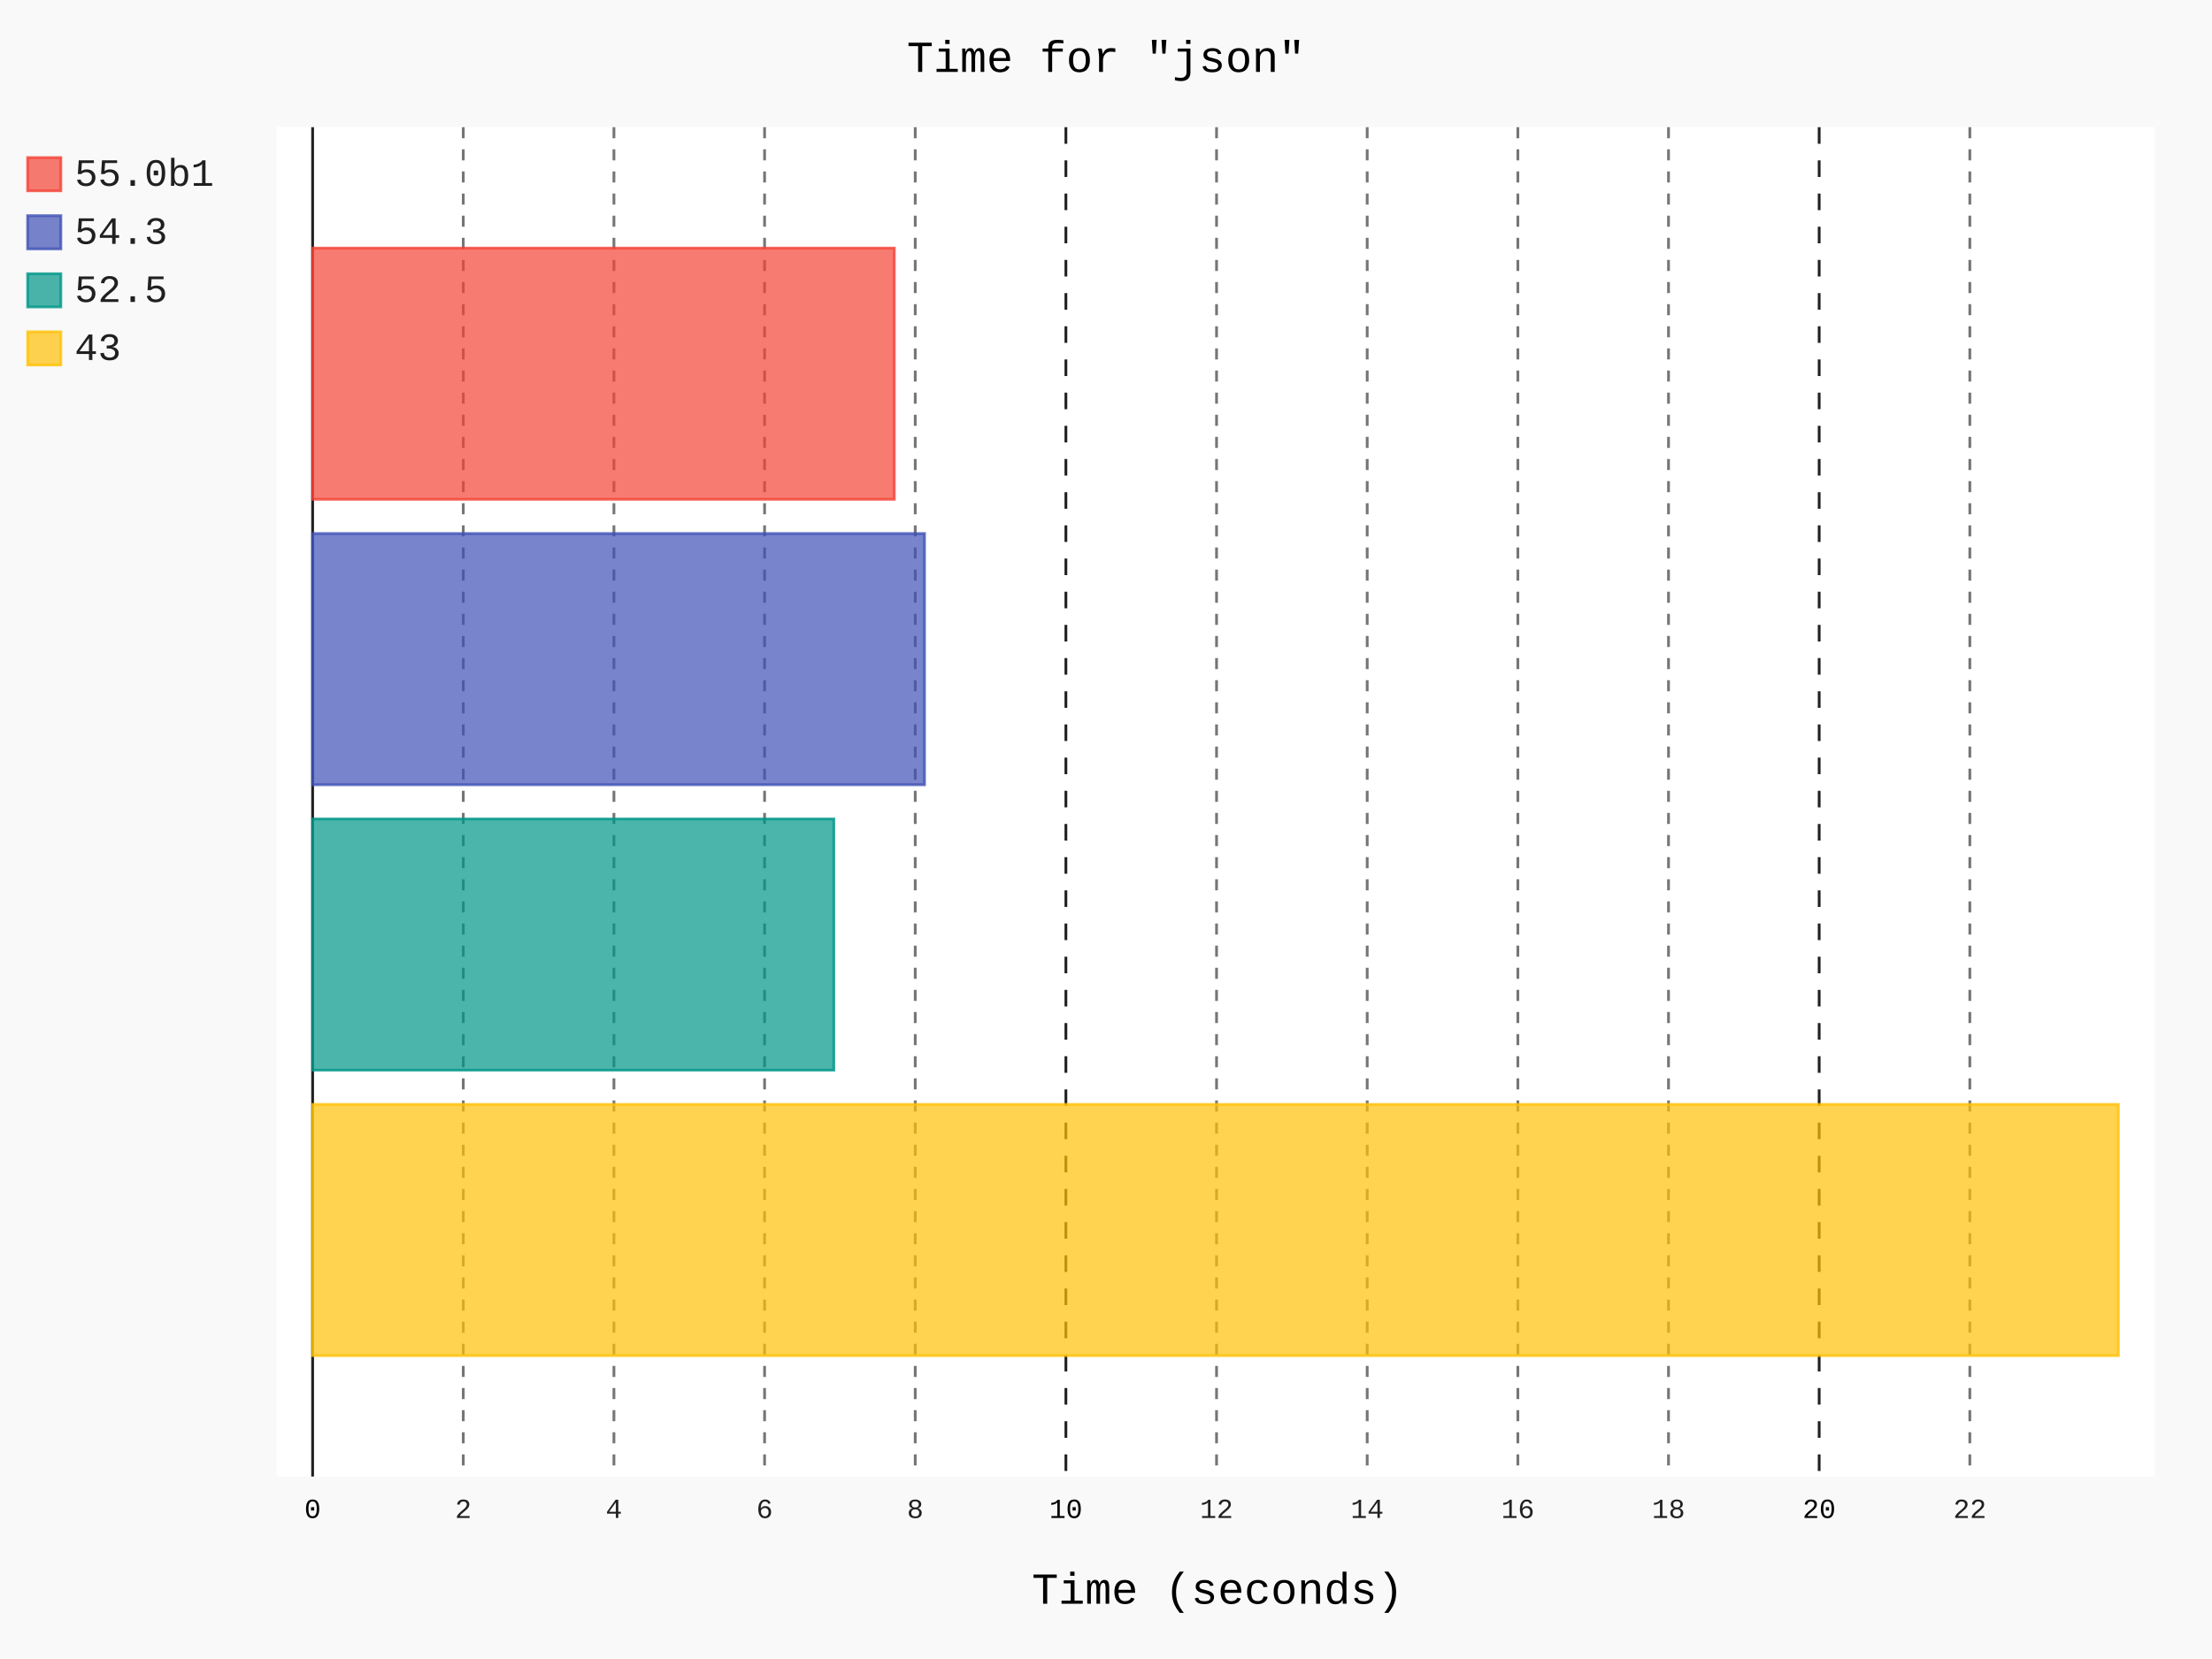
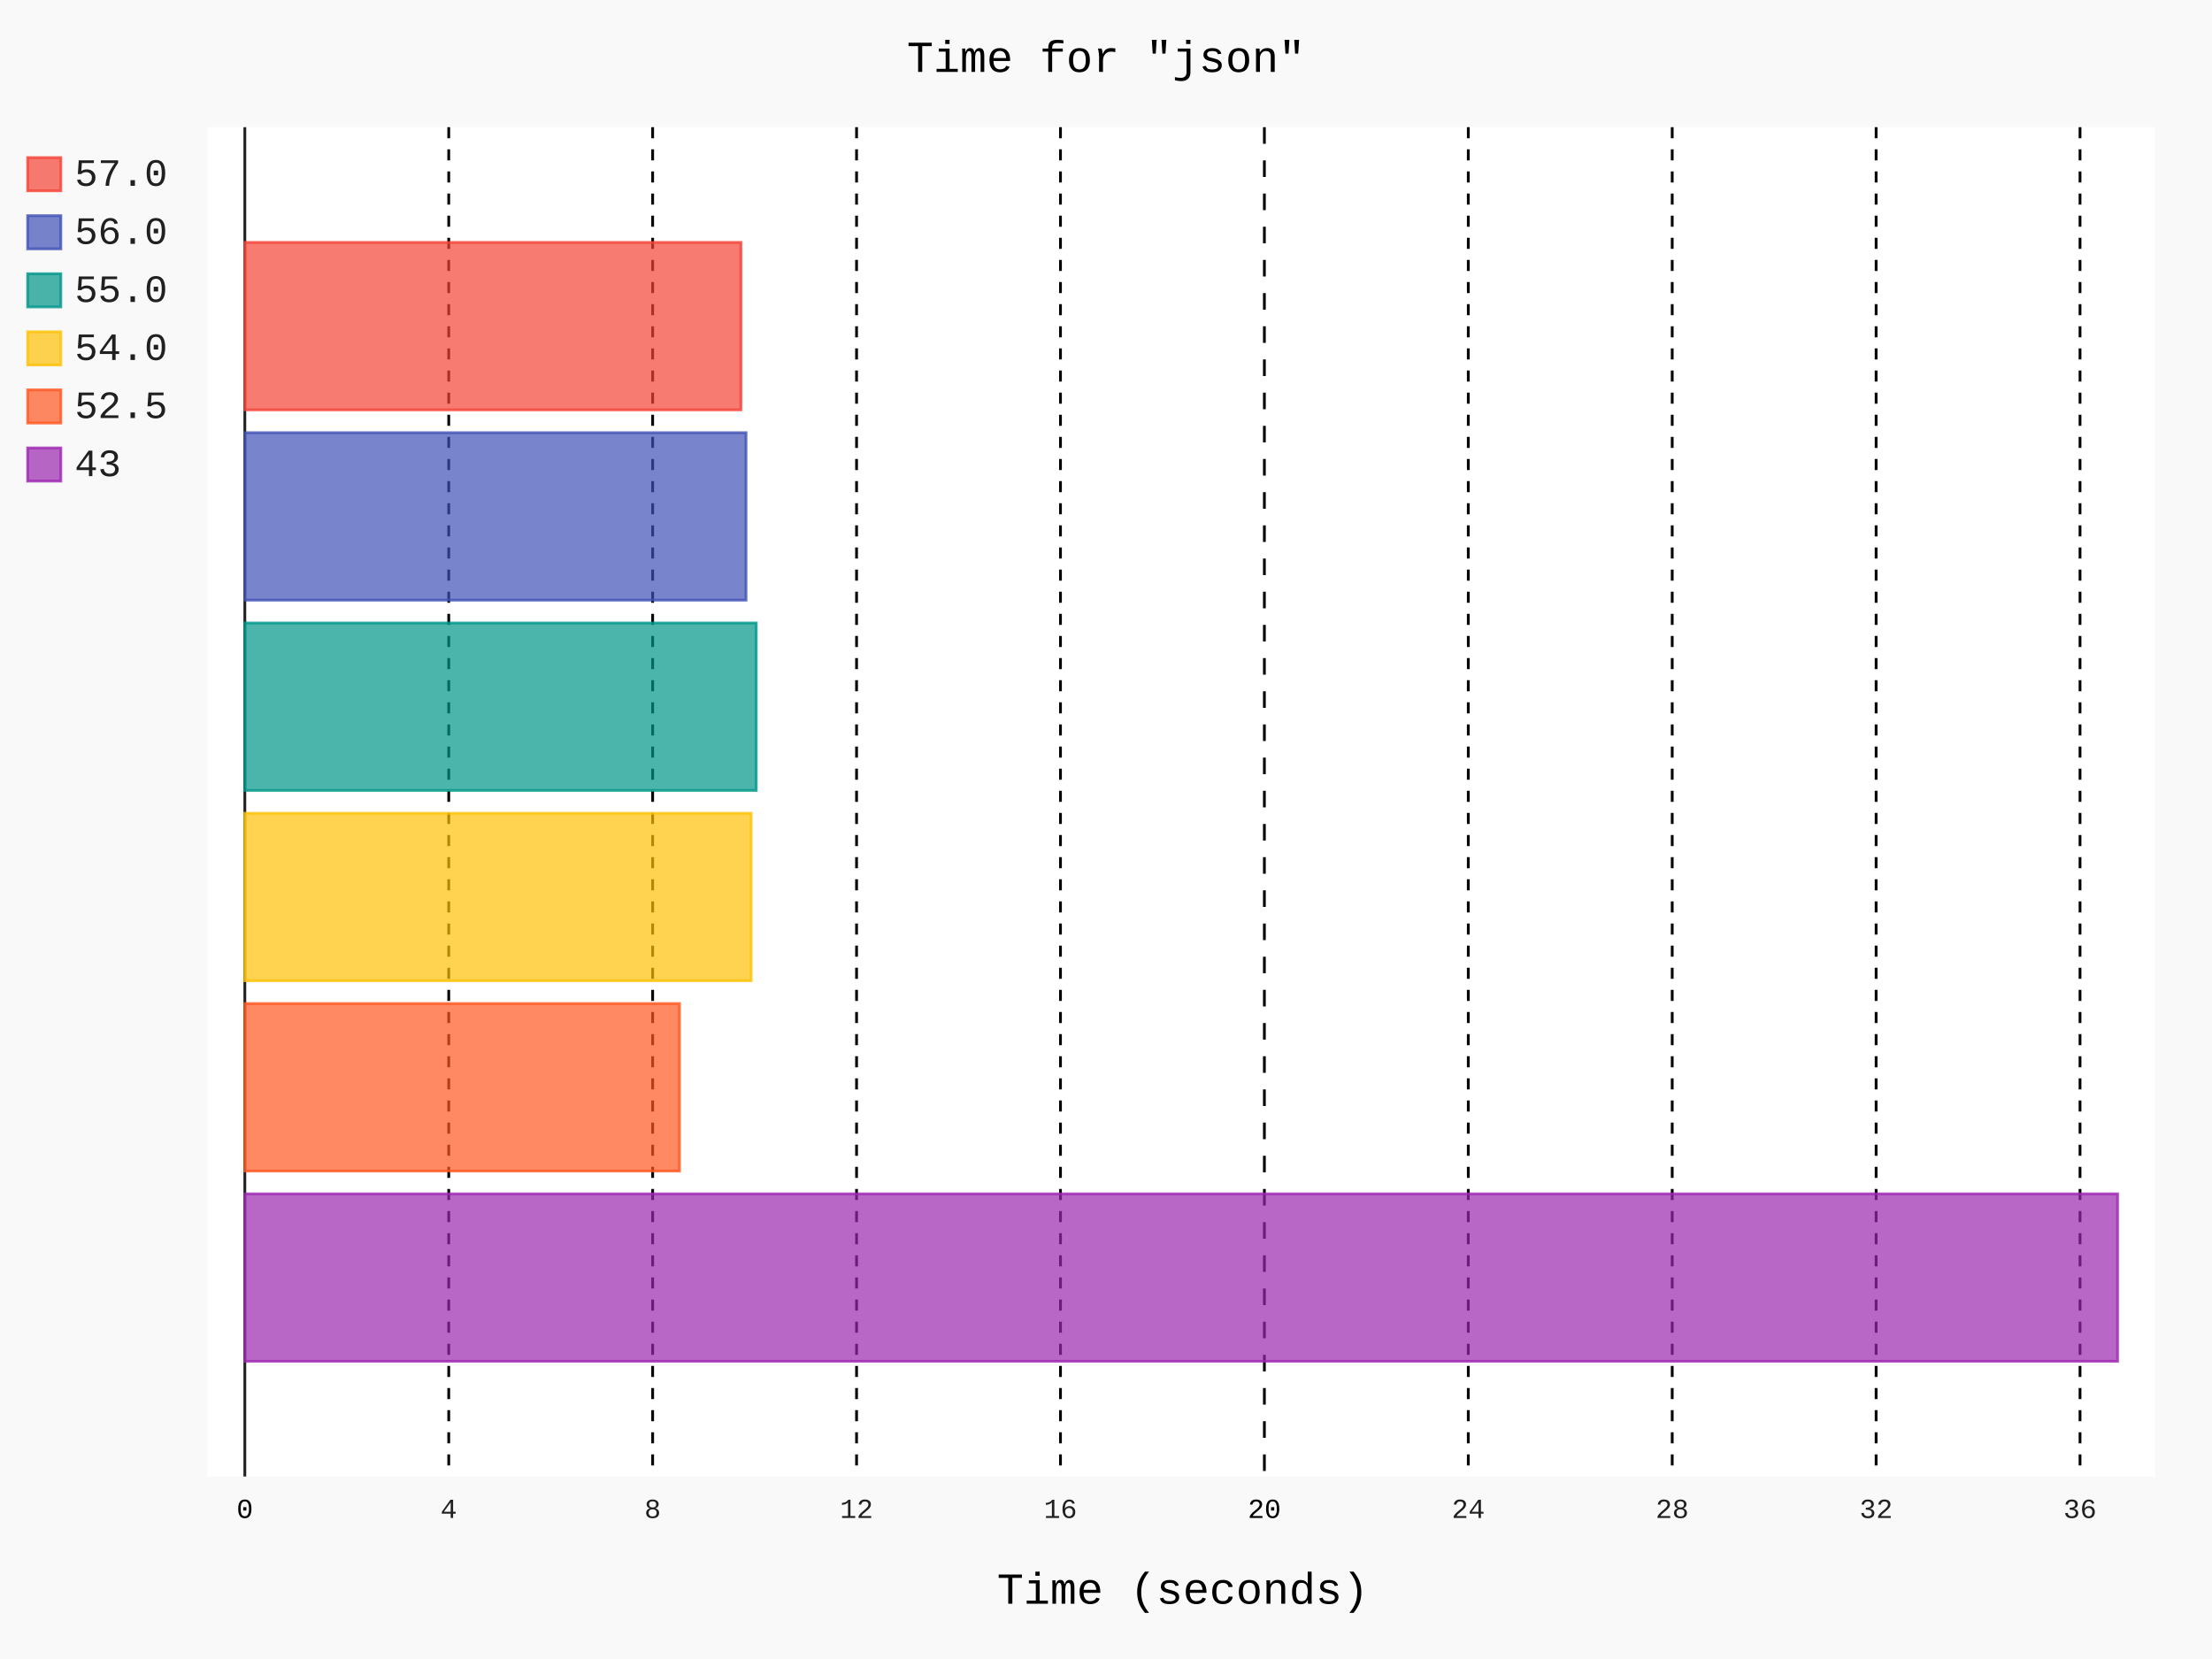
- <svg xmlns="http://www.w3.org/2000/svg" id="chart-33aed976-ef61-4a3c-86d4-0c16df7f5f3c" class="pygal-chart" viewBox="0 0 800 600">
+ <svg xmlns="http://www.w3.org/2000/svg" id="chart-d2b81c8a-2232-48d1-b18c-2d634ee517b1" class="pygal-chart" viewBox="0 0 800 600">
  <defs>
-     <style type="text/css">#chart-33aed976-ef61-4a3c-86d4-0c16df7f5f3c{-webkit-user-select:none;-webkit-font-smoothing:antialiased;font-family:Consolas,"Liberation Mono",Menlo,Courier,monospace}#chart-33aed976-ef61-4a3c-86d4-0c16df7f5f3c .title{font-family:Consolas,"Liberation Mono",Menlo,Courier,monospace;font-size:16px}#chart-33aed976-ef61-4a3c-86d4-0c16df7f5f3c .legends .legend text{font-family:Consolas,"Liberation Mono",Menlo,Courier,monospace;font-size:14px}#chart-33aed976-ef61-4a3c-86d4-0c16df7f5f3c .axis text{font-family:Consolas,"Liberation Mono",Menlo,Courier,monospace;font-size:10px}#chart-33aed976-ef61-4a3c-86d4-0c16df7f5f3c .axis text.major{font-family:Consolas,"Liberation Mono",Menlo,Courier,monospace;font-size:10px}#chart-33aed976-ef61-4a3c-86d4-0c16df7f5f3c .text-overlay text.value{font-family:Consolas,"Liberation Mono",Menlo,Courier,monospace;font-size:16px}#chart-33aed976-ef61-4a3c-86d4-0c16df7f5f3c .text-overlay text.label{font-family:Consolas,"Liberation Mono",Menlo,Courier,monospace;font-size:10px}#chart-33aed976-ef61-4a3c-86d4-0c16df7f5f3c .tooltip{font-family:Consolas,"Liberation Mono",Menlo,Courier,monospace;font-size:14px}#chart-33aed976-ef61-4a3c-86d4-0c16df7f5f3c text.no_data{font-family:Consolas,"Liberation Mono",Menlo,Courier,monospace;font-size:64px}
- #chart-33aed976-ef61-4a3c-86d4-0c16df7f5f3c{background-color:rgba(249,249,249,1)}#chart-33aed976-ef61-4a3c-86d4-0c16df7f5f3c path,#chart-33aed976-ef61-4a3c-86d4-0c16df7f5f3c line,#chart-33aed976-ef61-4a3c-86d4-0c16df7f5f3c rect,#chart-33aed976-ef61-4a3c-86d4-0c16df7f5f3c circle{-webkit-transition:150ms;-moz-transition:150ms;transition:150ms}#chart-33aed976-ef61-4a3c-86d4-0c16df7f5f3c .graph &gt; .background{fill:rgba(249,249,249,1)}#chart-33aed976-ef61-4a3c-86d4-0c16df7f5f3c .plot &gt; .background{fill:rgba(255,255,255,1)}#chart-33aed976-ef61-4a3c-86d4-0c16df7f5f3c .graph{fill:rgba(0,0,0,.87)}#chart-33aed976-ef61-4a3c-86d4-0c16df7f5f3c text.no_data{fill:rgba(0,0,0,1)}#chart-33aed976-ef61-4a3c-86d4-0c16df7f5f3c .title{fill:rgba(0,0,0,1)}#chart-33aed976-ef61-4a3c-86d4-0c16df7f5f3c .legends .legend text{fill:rgba(0,0,0,.87)}#chart-33aed976-ef61-4a3c-86d4-0c16df7f5f3c .legends .legend:hover text{fill:rgba(0,0,0,1)}#chart-33aed976-ef61-4a3c-86d4-0c16df7f5f3c .axis .line{stroke:rgba(0,0,0,1)}#chart-33aed976-ef61-4a3c-86d4-0c16df7f5f3c .axis .guide.line{stroke:rgba(0,0,0,.54)}#chart-33aed976-ef61-4a3c-86d4-0c16df7f5f3c .axis .major.line{stroke:rgba(0,0,0,.87)}#chart-33aed976-ef61-4a3c-86d4-0c16df7f5f3c .axis text.major{fill:rgba(0,0,0,1)}#chart-33aed976-ef61-4a3c-86d4-0c16df7f5f3c .axis.y .guides:hover .guide.line,#chart-33aed976-ef61-4a3c-86d4-0c16df7f5f3c .line-graph .axis.x .guides:hover .guide.line,#chart-33aed976-ef61-4a3c-86d4-0c16df7f5f3c .stackedline-graph .axis.x .guides:hover .guide.line,#chart-33aed976-ef61-4a3c-86d4-0c16df7f5f3c .xy-graph .axis.x .guides:hover .guide.line{stroke:rgba(0,0,0,1)}#chart-33aed976-ef61-4a3c-86d4-0c16df7f5f3c .axis .guides:hover text{fill:rgba(0,0,0,1)}#chart-33aed976-ef61-4a3c-86d4-0c16df7f5f3c .reactive{fill-opacity:.7;stroke-opacity:.8}#chart-33aed976-ef61-4a3c-86d4-0c16df7f5f3c .ci{stroke:rgba(0,0,0,.87)}#chart-33aed976-ef61-4a3c-86d4-0c16df7f5f3c .reactive.active,#chart-33aed976-ef61-4a3c-86d4-0c16df7f5f3c .active .reactive{fill-opacity:.8;stroke-opacity:.9;stroke-width:4}#chart-33aed976-ef61-4a3c-86d4-0c16df7f5f3c .ci .reactive.active{stroke-width:1.5}#chart-33aed976-ef61-4a3c-86d4-0c16df7f5f3c .series text{fill:rgba(0,0,0,1)}#chart-33aed976-ef61-4a3c-86d4-0c16df7f5f3c .tooltip rect{fill:rgba(255,255,255,1);stroke:rgba(0,0,0,1);-webkit-transition:opacity 150ms;-moz-transition:opacity 150ms;transition:opacity 150ms}#chart-33aed976-ef61-4a3c-86d4-0c16df7f5f3c .tooltip .label{fill:rgba(0,0,0,.87)}#chart-33aed976-ef61-4a3c-86d4-0c16df7f5f3c .tooltip .label{fill:rgba(0,0,0,.87)}#chart-33aed976-ef61-4a3c-86d4-0c16df7f5f3c .tooltip .legend{font-size:.8em;fill:rgba(0,0,0,.54)}#chart-33aed976-ef61-4a3c-86d4-0c16df7f5f3c .tooltip .x_label{font-size:.6em;fill:rgba(0,0,0,1)}#chart-33aed976-ef61-4a3c-86d4-0c16df7f5f3c .tooltip .xlink{font-size:.5em;text-decoration:underline}#chart-33aed976-ef61-4a3c-86d4-0c16df7f5f3c .tooltip .value{font-size:1.5em}#chart-33aed976-ef61-4a3c-86d4-0c16df7f5f3c .bound{font-size:.5em}#chart-33aed976-ef61-4a3c-86d4-0c16df7f5f3c .max-value{font-size:.75em;fill:rgba(0,0,0,.54)}#chart-33aed976-ef61-4a3c-86d4-0c16df7f5f3c .map-element{fill:rgba(255,255,255,1);stroke:rgba(0,0,0,.54) !important}#chart-33aed976-ef61-4a3c-86d4-0c16df7f5f3c .map-element .reactive{fill-opacity:inherit;stroke-opacity:inherit}#chart-33aed976-ef61-4a3c-86d4-0c16df7f5f3c .color-0,#chart-33aed976-ef61-4a3c-86d4-0c16df7f5f3c .color-0 a:visited{stroke:#F44336;fill:#F44336}#chart-33aed976-ef61-4a3c-86d4-0c16df7f5f3c .color-1,#chart-33aed976-ef61-4a3c-86d4-0c16df7f5f3c .color-1 a:visited{stroke:#3F51B5;fill:#3F51B5}#chart-33aed976-ef61-4a3c-86d4-0c16df7f5f3c .color-2,#chart-33aed976-ef61-4a3c-86d4-0c16df7f5f3c .color-2 a:visited{stroke:#009688;fill:#009688}#chart-33aed976-ef61-4a3c-86d4-0c16df7f5f3c .color-3,#chart-33aed976-ef61-4a3c-86d4-0c16df7f5f3c .color-3 a:visited{stroke:#FFC107;fill:#FFC107}#chart-33aed976-ef61-4a3c-86d4-0c16df7f5f3c .text-overlay .color-0 text{fill:black}#chart-33aed976-ef61-4a3c-86d4-0c16df7f5f3c .text-overlay .color-1 text{fill:black}#chart-33aed976-ef61-4a3c-86d4-0c16df7f5f3c .text-overlay .color-2 text{fill:black}#chart-33aed976-ef61-4a3c-86d4-0c16df7f5f3c .text-overlay .color-3 text{fill:black}
- #chart-33aed976-ef61-4a3c-86d4-0c16df7f5f3c text.no_data{text-anchor:middle}#chart-33aed976-ef61-4a3c-86d4-0c16df7f5f3c .guide.line{fill:none}#chart-33aed976-ef61-4a3c-86d4-0c16df7f5f3c .centered{text-anchor:middle}#chart-33aed976-ef61-4a3c-86d4-0c16df7f5f3c .title{text-anchor:middle}#chart-33aed976-ef61-4a3c-86d4-0c16df7f5f3c .legends .legend text{fill-opacity:1}#chart-33aed976-ef61-4a3c-86d4-0c16df7f5f3c .axis.x text{text-anchor:middle}#chart-33aed976-ef61-4a3c-86d4-0c16df7f5f3c .axis.x:not(.web) text[transform]{text-anchor:start}#chart-33aed976-ef61-4a3c-86d4-0c16df7f5f3c .axis.x:not(.web) text[transform].backwards{text-anchor:end}#chart-33aed976-ef61-4a3c-86d4-0c16df7f5f3c .axis.y text{text-anchor:end}#chart-33aed976-ef61-4a3c-86d4-0c16df7f5f3c .axis.y text[transform].backwards{text-anchor:start}#chart-33aed976-ef61-4a3c-86d4-0c16df7f5f3c .axis.y2 text{text-anchor:start}#chart-33aed976-ef61-4a3c-86d4-0c16df7f5f3c .axis.y2 text[transform].backwards{text-anchor:end}#chart-33aed976-ef61-4a3c-86d4-0c16df7f5f3c .axis .guide.line{stroke-dasharray:4,4}#chart-33aed976-ef61-4a3c-86d4-0c16df7f5f3c .axis .major.guide.line{stroke-dasharray:6,6}#chart-33aed976-ef61-4a3c-86d4-0c16df7f5f3c .horizontal .axis.y .guide.line,#chart-33aed976-ef61-4a3c-86d4-0c16df7f5f3c .horizontal .axis.y2 .guide.line,#chart-33aed976-ef61-4a3c-86d4-0c16df7f5f3c .vertical .axis.x .guide.line{opacity:0}#chart-33aed976-ef61-4a3c-86d4-0c16df7f5f3c .horizontal .axis.always_show .guide.line,#chart-33aed976-ef61-4a3c-86d4-0c16df7f5f3c .vertical .axis.always_show .guide.line{opacity:1 !important}#chart-33aed976-ef61-4a3c-86d4-0c16df7f5f3c .axis.y .guides:hover .guide.line,#chart-33aed976-ef61-4a3c-86d4-0c16df7f5f3c .axis.y2 .guides:hover .guide.line,#chart-33aed976-ef61-4a3c-86d4-0c16df7f5f3c .axis.x .guides:hover .guide.line{opacity:1}#chart-33aed976-ef61-4a3c-86d4-0c16df7f5f3c .axis .guides:hover text{opacity:1}#chart-33aed976-ef61-4a3c-86d4-0c16df7f5f3c .nofill{fill:none}#chart-33aed976-ef61-4a3c-86d4-0c16df7f5f3c .subtle-fill{fill-opacity:.2}#chart-33aed976-ef61-4a3c-86d4-0c16df7f5f3c .dot{stroke-width:1px;fill-opacity:1}#chart-33aed976-ef61-4a3c-86d4-0c16df7f5f3c .dot.active{stroke-width:5px}#chart-33aed976-ef61-4a3c-86d4-0c16df7f5f3c .dot.negative{fill:transparent}#chart-33aed976-ef61-4a3c-86d4-0c16df7f5f3c text,#chart-33aed976-ef61-4a3c-86d4-0c16df7f5f3c tspan{stroke:none !important}#chart-33aed976-ef61-4a3c-86d4-0c16df7f5f3c .series text.active{opacity:1}#chart-33aed976-ef61-4a3c-86d4-0c16df7f5f3c .tooltip rect{fill-opacity:.95;stroke-width:.5}#chart-33aed976-ef61-4a3c-86d4-0c16df7f5f3c .tooltip text{fill-opacity:1}#chart-33aed976-ef61-4a3c-86d4-0c16df7f5f3c .showable{visibility:hidden}#chart-33aed976-ef61-4a3c-86d4-0c16df7f5f3c .showable.shown{visibility:visible}#chart-33aed976-ef61-4a3c-86d4-0c16df7f5f3c .gauge-background{fill:rgba(229,229,229,1);stroke:none}#chart-33aed976-ef61-4a3c-86d4-0c16df7f5f3c .bg-lines{stroke:rgba(249,249,249,1);stroke-width:2px}</style>
+     <style type="text/css">#chart-d2b81c8a-2232-48d1-b18c-2d634ee517b1{-webkit-user-select:none;-webkit-font-smoothing:antialiased;font-family:Consolas,"Liberation Mono",Menlo,Courier,monospace}#chart-d2b81c8a-2232-48d1-b18c-2d634ee517b1 .title{font-family:Consolas,"Liberation Mono",Menlo,Courier,monospace;font-size:16px}#chart-d2b81c8a-2232-48d1-b18c-2d634ee517b1 .legends .legend text{font-family:Consolas,"Liberation Mono",Menlo,Courier,monospace;font-size:14px}#chart-d2b81c8a-2232-48d1-b18c-2d634ee517b1 .axis text{font-family:Consolas,"Liberation Mono",Menlo,Courier,monospace;font-size:10px}#chart-d2b81c8a-2232-48d1-b18c-2d634ee517b1 .axis text.major{font-family:Consolas,"Liberation Mono",Menlo,Courier,monospace;font-size:10px}#chart-d2b81c8a-2232-48d1-b18c-2d634ee517b1 .text-overlay text.value{font-family:Consolas,"Liberation Mono",Menlo,Courier,monospace;font-size:16px}#chart-d2b81c8a-2232-48d1-b18c-2d634ee517b1 .text-overlay text.label{font-family:Consolas,"Liberation Mono",Menlo,Courier,monospace;font-size:10px}#chart-d2b81c8a-2232-48d1-b18c-2d634ee517b1 .tooltip{font-family:Consolas,"Liberation Mono",Menlo,Courier,monospace;font-size:14px}#chart-d2b81c8a-2232-48d1-b18c-2d634ee517b1 text.no_data{font-family:Consolas,"Liberation Mono",Menlo,Courier,monospace;font-size:64px}
+ #chart-d2b81c8a-2232-48d1-b18c-2d634ee517b1{background-color:rgba(249,249,249,1)}#chart-d2b81c8a-2232-48d1-b18c-2d634ee517b1 path,#chart-d2b81c8a-2232-48d1-b18c-2d634ee517b1 line,#chart-d2b81c8a-2232-48d1-b18c-2d634ee517b1 rect,#chart-d2b81c8a-2232-48d1-b18c-2d634ee517b1 circle{-webkit-transition:150ms;-moz-transition:150ms;transition:150ms}#chart-d2b81c8a-2232-48d1-b18c-2d634ee517b1 .graph &gt; .background{fill:rgba(249,249,249,1)}#chart-d2b81c8a-2232-48d1-b18c-2d634ee517b1 .plot &gt; .background{fill:rgba(255,255,255,1)}#chart-d2b81c8a-2232-48d1-b18c-2d634ee517b1 .graph{fill:rgba(0,0,0,.87)}#chart-d2b81c8a-2232-48d1-b18c-2d634ee517b1 text.no_data{fill:rgba(0,0,0,1)}#chart-d2b81c8a-2232-48d1-b18c-2d634ee517b1 .title{fill:rgba(0,0,0,1)}#chart-d2b81c8a-2232-48d1-b18c-2d634ee517b1 .legends .legend text{fill:rgba(0,0,0,.87)}#chart-d2b81c8a-2232-48d1-b18c-2d634ee517b1 .legends .legend:hover text{fill:rgba(0,0,0,1)}#chart-d2b81c8a-2232-48d1-b18c-2d634ee517b1 .axis .line{stroke:rgba(0,0,0,1)}#chart-d2b81c8a-2232-48d1-b18c-2d634ee517b1 .axis .guide.line{stroke:rgba(0,0,0,.54)}#chart-d2b81c8a-2232-48d1-b18c-2d634ee517b1 .axis .major.line{stroke:rgba(0,0,0,.87)}#chart-d2b81c8a-2232-48d1-b18c-2d634ee517b1 .axis text.major{fill:rgba(0,0,0,1)}#chart-d2b81c8a-2232-48d1-b18c-2d634ee517b1 .axis.y .guides:hover .guide.line,#chart-d2b81c8a-2232-48d1-b18c-2d634ee517b1 .line-graph .axis.x .guides:hover .guide.line,#chart-d2b81c8a-2232-48d1-b18c-2d634ee517b1 .stackedline-graph .axis.x .guides:hover .guide.line,#chart-d2b81c8a-2232-48d1-b18c-2d634ee517b1 .xy-graph .axis.x .guides:hover .guide.line{stroke:rgba(0,0,0,1)}#chart-d2b81c8a-2232-48d1-b18c-2d634ee517b1 .axis .guides:hover text{fill:rgba(0,0,0,1)}#chart-d2b81c8a-2232-48d1-b18c-2d634ee517b1 .reactive{fill-opacity:.7;stroke-opacity:.8;stroke-width:1}#chart-d2b81c8a-2232-48d1-b18c-2d634ee517b1 .ci{stroke:rgba(0,0,0,.87)}#chart-d2b81c8a-2232-48d1-b18c-2d634ee517b1 .reactive.active,#chart-d2b81c8a-2232-48d1-b18c-2d634ee517b1 .active .reactive{fill-opacity:.8;stroke-opacity:.9;stroke-width:4}#chart-d2b81c8a-2232-48d1-b18c-2d634ee517b1 .ci .reactive.active{stroke-width:1.5}#chart-d2b81c8a-2232-48d1-b18c-2d634ee517b1 .series text{fill:rgba(0,0,0,1)}#chart-d2b81c8a-2232-48d1-b18c-2d634ee517b1 .tooltip rect{fill:rgba(255,255,255,1);stroke:rgba(0,0,0,1);-webkit-transition:opacity 150ms;-moz-transition:opacity 150ms;transition:opacity 150ms}#chart-d2b81c8a-2232-48d1-b18c-2d634ee517b1 .tooltip .label{fill:rgba(0,0,0,.87)}#chart-d2b81c8a-2232-48d1-b18c-2d634ee517b1 .tooltip .label{fill:rgba(0,0,0,.87)}#chart-d2b81c8a-2232-48d1-b18c-2d634ee517b1 .tooltip .legend{font-size:.8em;fill:rgba(0,0,0,.54)}#chart-d2b81c8a-2232-48d1-b18c-2d634ee517b1 .tooltip .x_label{font-size:.6em;fill:rgba(0,0,0,1)}#chart-d2b81c8a-2232-48d1-b18c-2d634ee517b1 .tooltip .xlink{font-size:.5em;text-decoration:underline}#chart-d2b81c8a-2232-48d1-b18c-2d634ee517b1 .tooltip .value{font-size:1.5em}#chart-d2b81c8a-2232-48d1-b18c-2d634ee517b1 .bound{font-size:.5em}#chart-d2b81c8a-2232-48d1-b18c-2d634ee517b1 .max-value{font-size:.75em;fill:rgba(0,0,0,.54)}#chart-d2b81c8a-2232-48d1-b18c-2d634ee517b1 .map-element{fill:rgba(255,255,255,1);stroke:rgba(0,0,0,.54) !important}#chart-d2b81c8a-2232-48d1-b18c-2d634ee517b1 .map-element .reactive{fill-opacity:inherit;stroke-opacity:inherit}#chart-d2b81c8a-2232-48d1-b18c-2d634ee517b1 .color-0,#chart-d2b81c8a-2232-48d1-b18c-2d634ee517b1 .color-0 a:visited{stroke:#F44336;fill:#F44336}#chart-d2b81c8a-2232-48d1-b18c-2d634ee517b1 .color-1,#chart-d2b81c8a-2232-48d1-b18c-2d634ee517b1 .color-1 a:visited{stroke:#3F51B5;fill:#3F51B5}#chart-d2b81c8a-2232-48d1-b18c-2d634ee517b1 .color-2,#chart-d2b81c8a-2232-48d1-b18c-2d634ee517b1 .color-2 a:visited{stroke:#009688;fill:#009688}#chart-d2b81c8a-2232-48d1-b18c-2d634ee517b1 .color-3,#chart-d2b81c8a-2232-48d1-b18c-2d634ee517b1 .color-3 a:visited{stroke:#FFC107;fill:#FFC107}#chart-d2b81c8a-2232-48d1-b18c-2d634ee517b1 .color-4,#chart-d2b81c8a-2232-48d1-b18c-2d634ee517b1 .color-4 a:visited{stroke:#FF5722;fill:#FF5722}#chart-d2b81c8a-2232-48d1-b18c-2d634ee517b1 .color-5,#chart-d2b81c8a-2232-48d1-b18c-2d634ee517b1 .color-5 a:visited{stroke:#9C27B0;fill:#9C27B0}#chart-d2b81c8a-2232-48d1-b18c-2d634ee517b1 .text-overlay .color-0 text{fill:black}#chart-d2b81c8a-2232-48d1-b18c-2d634ee517b1 .text-overlay .color-1 text{fill:black}#chart-d2b81c8a-2232-48d1-b18c-2d634ee517b1 .text-overlay .color-2 text{fill:black}#chart-d2b81c8a-2232-48d1-b18c-2d634ee517b1 .text-overlay .color-3 text{fill:black}#chart-d2b81c8a-2232-48d1-b18c-2d634ee517b1 .text-overlay .color-4 text{fill:black}#chart-d2b81c8a-2232-48d1-b18c-2d634ee517b1 .text-overlay .color-5 text{fill:black}
+ #chart-d2b81c8a-2232-48d1-b18c-2d634ee517b1 text.no_data{text-anchor:middle}#chart-d2b81c8a-2232-48d1-b18c-2d634ee517b1 .guide.line{fill:none}#chart-d2b81c8a-2232-48d1-b18c-2d634ee517b1 .centered{text-anchor:middle}#chart-d2b81c8a-2232-48d1-b18c-2d634ee517b1 .title{text-anchor:middle}#chart-d2b81c8a-2232-48d1-b18c-2d634ee517b1 .legends .legend text{fill-opacity:1}#chart-d2b81c8a-2232-48d1-b18c-2d634ee517b1 .axis.x text{text-anchor:middle}#chart-d2b81c8a-2232-48d1-b18c-2d634ee517b1 .axis.x:not(.web) text[transform]{text-anchor:start}#chart-d2b81c8a-2232-48d1-b18c-2d634ee517b1 .axis.x:not(.web) text[transform].backwards{text-anchor:end}#chart-d2b81c8a-2232-48d1-b18c-2d634ee517b1 .axis.y text{text-anchor:end}#chart-d2b81c8a-2232-48d1-b18c-2d634ee517b1 .axis.y text[transform].backwards{text-anchor:start}#chart-d2b81c8a-2232-48d1-b18c-2d634ee517b1 .axis.y2 text{text-anchor:start}#chart-d2b81c8a-2232-48d1-b18c-2d634ee517b1 .axis.y2 text[transform].backwards{text-anchor:end}#chart-d2b81c8a-2232-48d1-b18c-2d634ee517b1 .axis .guide.line{stroke-dasharray:4,4;stroke:black}#chart-d2b81c8a-2232-48d1-b18c-2d634ee517b1 .axis .major.guide.line{stroke-dasharray:6,6;stroke:black}#chart-d2b81c8a-2232-48d1-b18c-2d634ee517b1 .horizontal .axis.y .guide.line,#chart-d2b81c8a-2232-48d1-b18c-2d634ee517b1 .horizontal .axis.y2 .guide.line,#chart-d2b81c8a-2232-48d1-b18c-2d634ee517b1 .vertical .axis.x .guide.line{opacity:0}#chart-d2b81c8a-2232-48d1-b18c-2d634ee517b1 .horizontal .axis.always_show .guide.line,#chart-d2b81c8a-2232-48d1-b18c-2d634ee517b1 .vertical .axis.always_show .guide.line{opacity:1 !important}#chart-d2b81c8a-2232-48d1-b18c-2d634ee517b1 .axis.y .guides:hover .guide.line,#chart-d2b81c8a-2232-48d1-b18c-2d634ee517b1 .axis.y2 .guides:hover .guide.line,#chart-d2b81c8a-2232-48d1-b18c-2d634ee517b1 .axis.x .guides:hover .guide.line{opacity:1}#chart-d2b81c8a-2232-48d1-b18c-2d634ee517b1 .axis .guides:hover text{opacity:1}#chart-d2b81c8a-2232-48d1-b18c-2d634ee517b1 .nofill{fill:none}#chart-d2b81c8a-2232-48d1-b18c-2d634ee517b1 .subtle-fill{fill-opacity:.2}#chart-d2b81c8a-2232-48d1-b18c-2d634ee517b1 .dot{stroke-width:1px;fill-opacity:1;stroke-opacity:1}#chart-d2b81c8a-2232-48d1-b18c-2d634ee517b1 .dot.active{stroke-width:5px}#chart-d2b81c8a-2232-48d1-b18c-2d634ee517b1 .dot.negative{fill:transparent}#chart-d2b81c8a-2232-48d1-b18c-2d634ee517b1 text,#chart-d2b81c8a-2232-48d1-b18c-2d634ee517b1 tspan{stroke:none !important}#chart-d2b81c8a-2232-48d1-b18c-2d634ee517b1 .series text.active{opacity:1}#chart-d2b81c8a-2232-48d1-b18c-2d634ee517b1 .tooltip rect{fill-opacity:.95;stroke-width:.5}#chart-d2b81c8a-2232-48d1-b18c-2d634ee517b1 .tooltip text{fill-opacity:1}#chart-d2b81c8a-2232-48d1-b18c-2d634ee517b1 .showable{visibility:hidden}#chart-d2b81c8a-2232-48d1-b18c-2d634ee517b1 .showable.shown{visibility:visible}#chart-d2b81c8a-2232-48d1-b18c-2d634ee517b1 .gauge-background{fill:rgba(229,229,229,1);stroke:none}#chart-d2b81c8a-2232-48d1-b18c-2d634ee517b1 .bg-lines{stroke:rgba(249,249,249,1);stroke-width:2px}</style>
  </defs>
  <g class="graph horizontalbar-graph horizontal">
    <rect x="0" y="0" width="800" height="600" class="background" />
-     <g transform="translate(100, 46)" class="plot">
-       <rect x="0" y="0" width="679.2" height="488" class="background" />
+     <g transform="translate(75, 46)" class="plot">
+       <rect x="0" y="0" width="704.4" height="488" class="background" />
      <g class="axis x always_show">
        <g class="guides">
-           <path d="M13.062 0 v488" class="axis major line" />
-           <text x="13.062" y="503.0" class="major">0</text>
+           <path d="M13.546 0 v488" class="axis major line" />
+           <text x="13.546" y="503.0" class="major">0</text>
        </g>
        <g class="guides">
-           <path d="M67.548 0 v488" class="guide line" />
-           <text x="67.548" y="503.0" class="">2</text>
+           <path d="M87.293 0 v488" class="guide line" />
+           <text x="87.293" y="503.0" class="">4</text>
        </g>
        <g class="guides">
-           <path d="M122.035 0 v488" class="guide line" />
-           <text x="122.035" y="503.0" class="">4</text>
+           <path d="M161.04 0 v488" class="guide line" />
+           <text x="161.04" y="503.0" class="">8</text>
        </g>
        <g class="guides">
-           <path d="M176.521 0 v488" class="guide line" />
-           <text x="176.521" y="503.0" class="">6</text>
+           <path d="M234.787 0 v488" class="guide line" />
+           <text x="234.787" y="503.0" class="">12</text>
        </g>
        <g class="guides">
-           <path d="M231.008 0 v488" class="guide line" />
-           <text x="231.008" y="503.0" class="">8</text>
+           <path d="M308.534 0 v488" class="guide line" />
+           <text x="308.534" y="503.0" class="">16</text>
        </g>
        <g class="guides">
-           <path d="M285.495 0 v488" class="major guide line" />
-           <text x="285.495" y="503.0" class="major">10</text>
+           <path d="M382.281 0 v488" class="major guide line" />
+           <text x="382.281" y="503.0" class="major">20</text>
        </g>
        <g class="guides">
-           <path d="M339.981 0 v488" class="guide line" />
-           <text x="339.981" y="503.0" class="">12</text>
+           <path d="M456.028 0 v488" class="guide line" />
+           <text x="456.028" y="503.0" class="">24</text>
        </g>
        <g class="guides">
-           <path d="M394.468 0 v488" class="guide line" />
-           <text x="394.468" y="503.0" class="">14</text>
+           <path d="M529.776 0 v488" class="guide line" />
+           <text x="529.776" y="503.0" class="">28</text>
        </g>
        <g class="guides">
-           <path d="M448.955 0 v488" class="guide line" />
-           <text x="448.955" y="503.0" class="">16</text>
+           <path d="M603.523 0 v488" class="guide line" />
+           <text x="603.523" y="503.0" class="">32</text>
        </g>
        <g class="guides">
-           <path d="M503.441 0 v488" class="guide line" />
-           <text x="503.441" y="503.0" class="">18</text>
+           <path d="M677.27 0 v488" class="guide line" />
+           <text x="677.27" y="503.0" class="">36</text>
        </g>
-         <g class="guides">
-           <path d="M557.928 0 v488" class="major guide line" />
-           <text x="557.928" y="503.0" class="major">20</text>
+       </g>
+       <g class="series serie-5 color-5">
+         <g class="bars">
+           <g class="bar">
+             <rect x="13.546" y="385.77" rx="0" ry="0" width="677.308" height="60.562" class="rect reactive tooltip-trigger" />
+           </g>
        </g>
-         <g class="guides">
-           <path d="M612.415 0 v488" class="guide line" />
-           <text x="612.415" y="503.0" class="">22</text>
+       </g>
+       <g class="series serie-4 color-4">
+         <g class="bars">
+           <g class="bar">
+             <rect x="13.546" y="316.95" rx="0" ry="0" width="157.207" height="60.562" class="rect reactive tooltip-trigger" />
+           </g>
        </g>
      </g>
      <g class="series serie-3 color-3">
        <g class="bars">
          <g class="bar">
-             <rect x="13.062" y="353.425" rx="0" ry="0" width="653.077" height="90.843" class="rect reactive tooltip-trigger" />
+             <rect x="13.546" y="248.129" rx="0" ry="0" width="183.119" height="60.562" class="rect reactive tooltip-trigger" />
          </g>
        </g>
      </g>
      <g class="series serie-2 color-2">
        <g class="bars">
          <g class="bar">
-             <rect x="13.062" y="250.194" rx="0" ry="0" width="188.507" height="90.843" class="rect reactive tooltip-trigger" />
+             <rect x="13.546" y="179.309" rx="0" ry="0" width="184.961" height="60.562" class="rect reactive tooltip-trigger" />
          </g>
        </g>
      </g>
      <g class="series serie-1 color-1">
        <g class="bars">
          <g class="bar">
-             <rect x="13.062" y="146.963" rx="0" ry="0" width="221.3" height="90.843" class="rect reactive tooltip-trigger" />
+             <rect x="13.546" y="110.488" rx="0" ry="0" width="181.259" height="60.562" class="rect reactive tooltip-trigger" />
          </g>
        </g>
      </g>
      <g class="series serie-0 color-0">
        <g class="bars">
          <g class="bar">
-             <rect x="13.062" y="43.732" rx="0" ry="0" width="210.381" height="90.843" class="rect reactive tooltip-trigger" />
+             <rect x="13.546" y="41.668" rx="0" ry="0" width="179.41" height="60.562" class="rect reactive tooltip-trigger" />
          </g>
        </g>
      </g>
    </g>
    <g class="titles">
      <text x="400.0" y="26" class="title plot_title">Time for "json"</text>
-       <text x="440.4" y="580" class="title">Time (seconds)</text>
+       <text x="427.8" y="580" class="title">Time (seconds)</text>
    </g>
-     <g transform="translate(100, 46)" class="plot overlay">
+     <g transform="translate(75, 46)" class="plot overlay">
+       <g class="series serie-5 color-5" />
+       <g class="series serie-4 color-4" />
      <g class="series serie-3 color-3" />
      <g class="series serie-2 color-2" />
      <g class="series serie-1 color-1" />
      <g class="series serie-0 color-0" />
    </g>
-     <g transform="translate(100, 46)" class="plot text-overlay">
+     <g transform="translate(75, 46)" class="plot text-overlay">
+       <g class="series serie-5 color-5" />
+       <g class="series serie-4 color-4" />
      <g class="series serie-3 color-3" />
      <g class="series serie-2 color-2" />
      <g class="series serie-1 color-1" />
      <g class="series serie-0 color-0" />
    </g>
-     <g transform="translate(100, 46)" class="plot tooltip-overlay">
+     <g transform="translate(75, 46)" class="plot tooltip-overlay">
      <g transform="translate(0 0)" style="opacity: 0" class="tooltip">
        <rect rx="0" ry="0" width="0" height="0" class="tooltip-box" />
        <g class="text" />
      </g>
    </g>
    <g transform="translate(10, 56)" class="legends">
      <g id="activate-serie-0" class="legend reactive activate-serie">
        <rect x="0.0" y="1.0" width="12" height="12" class="color-0 reactive" />
-         <text x="17.0" y="11.2">55.0b1</text>
+         <text x="17.0" y="11.2">57.0</text>
      </g>
      <g id="activate-serie-1" class="legend reactive activate-serie">
        <rect x="0.0" y="22.0" width="12" height="12" class="color-1 reactive" />
-         <text x="17.0" y="32.2">54.3</text>
+         <text x="17.0" y="32.2">56.0</text>
      </g>
      <g id="activate-serie-2" class="legend reactive activate-serie">
        <rect x="0.0" y="43.0" width="12" height="12" class="color-2 reactive" />
-         <text x="17.0" y="53.2">52.5</text>
+         <text x="17.0" y="53.2">55.0</text>
      </g>
      <g id="activate-serie-3" class="legend reactive activate-serie">
        <rect x="0.0" y="64.0" width="12" height="12" class="color-3 reactive" />
-         <text x="17.0" y="74.2">43</text>
+         <text x="17.0" y="74.2">54.0</text>
+       </g>
+       <g id="activate-serie-4" class="legend reactive activate-serie">
+         <rect x="0.0" y="85.0" width="12" height="12" class="color-4 reactive" />
+         <text x="17.0" y="95.2">52.5</text>
+       </g>
+       <g id="activate-serie-5" class="legend reactive activate-serie">
+         <rect x="0.0" y="106.0" width="12" height="12" class="color-5 reactive" />
+         <text x="17.0" y="116.2">43</text>
      </g>
    </g>
    <g transform="translate(790, 56)" class="legends" />
  </g>
</svg>
